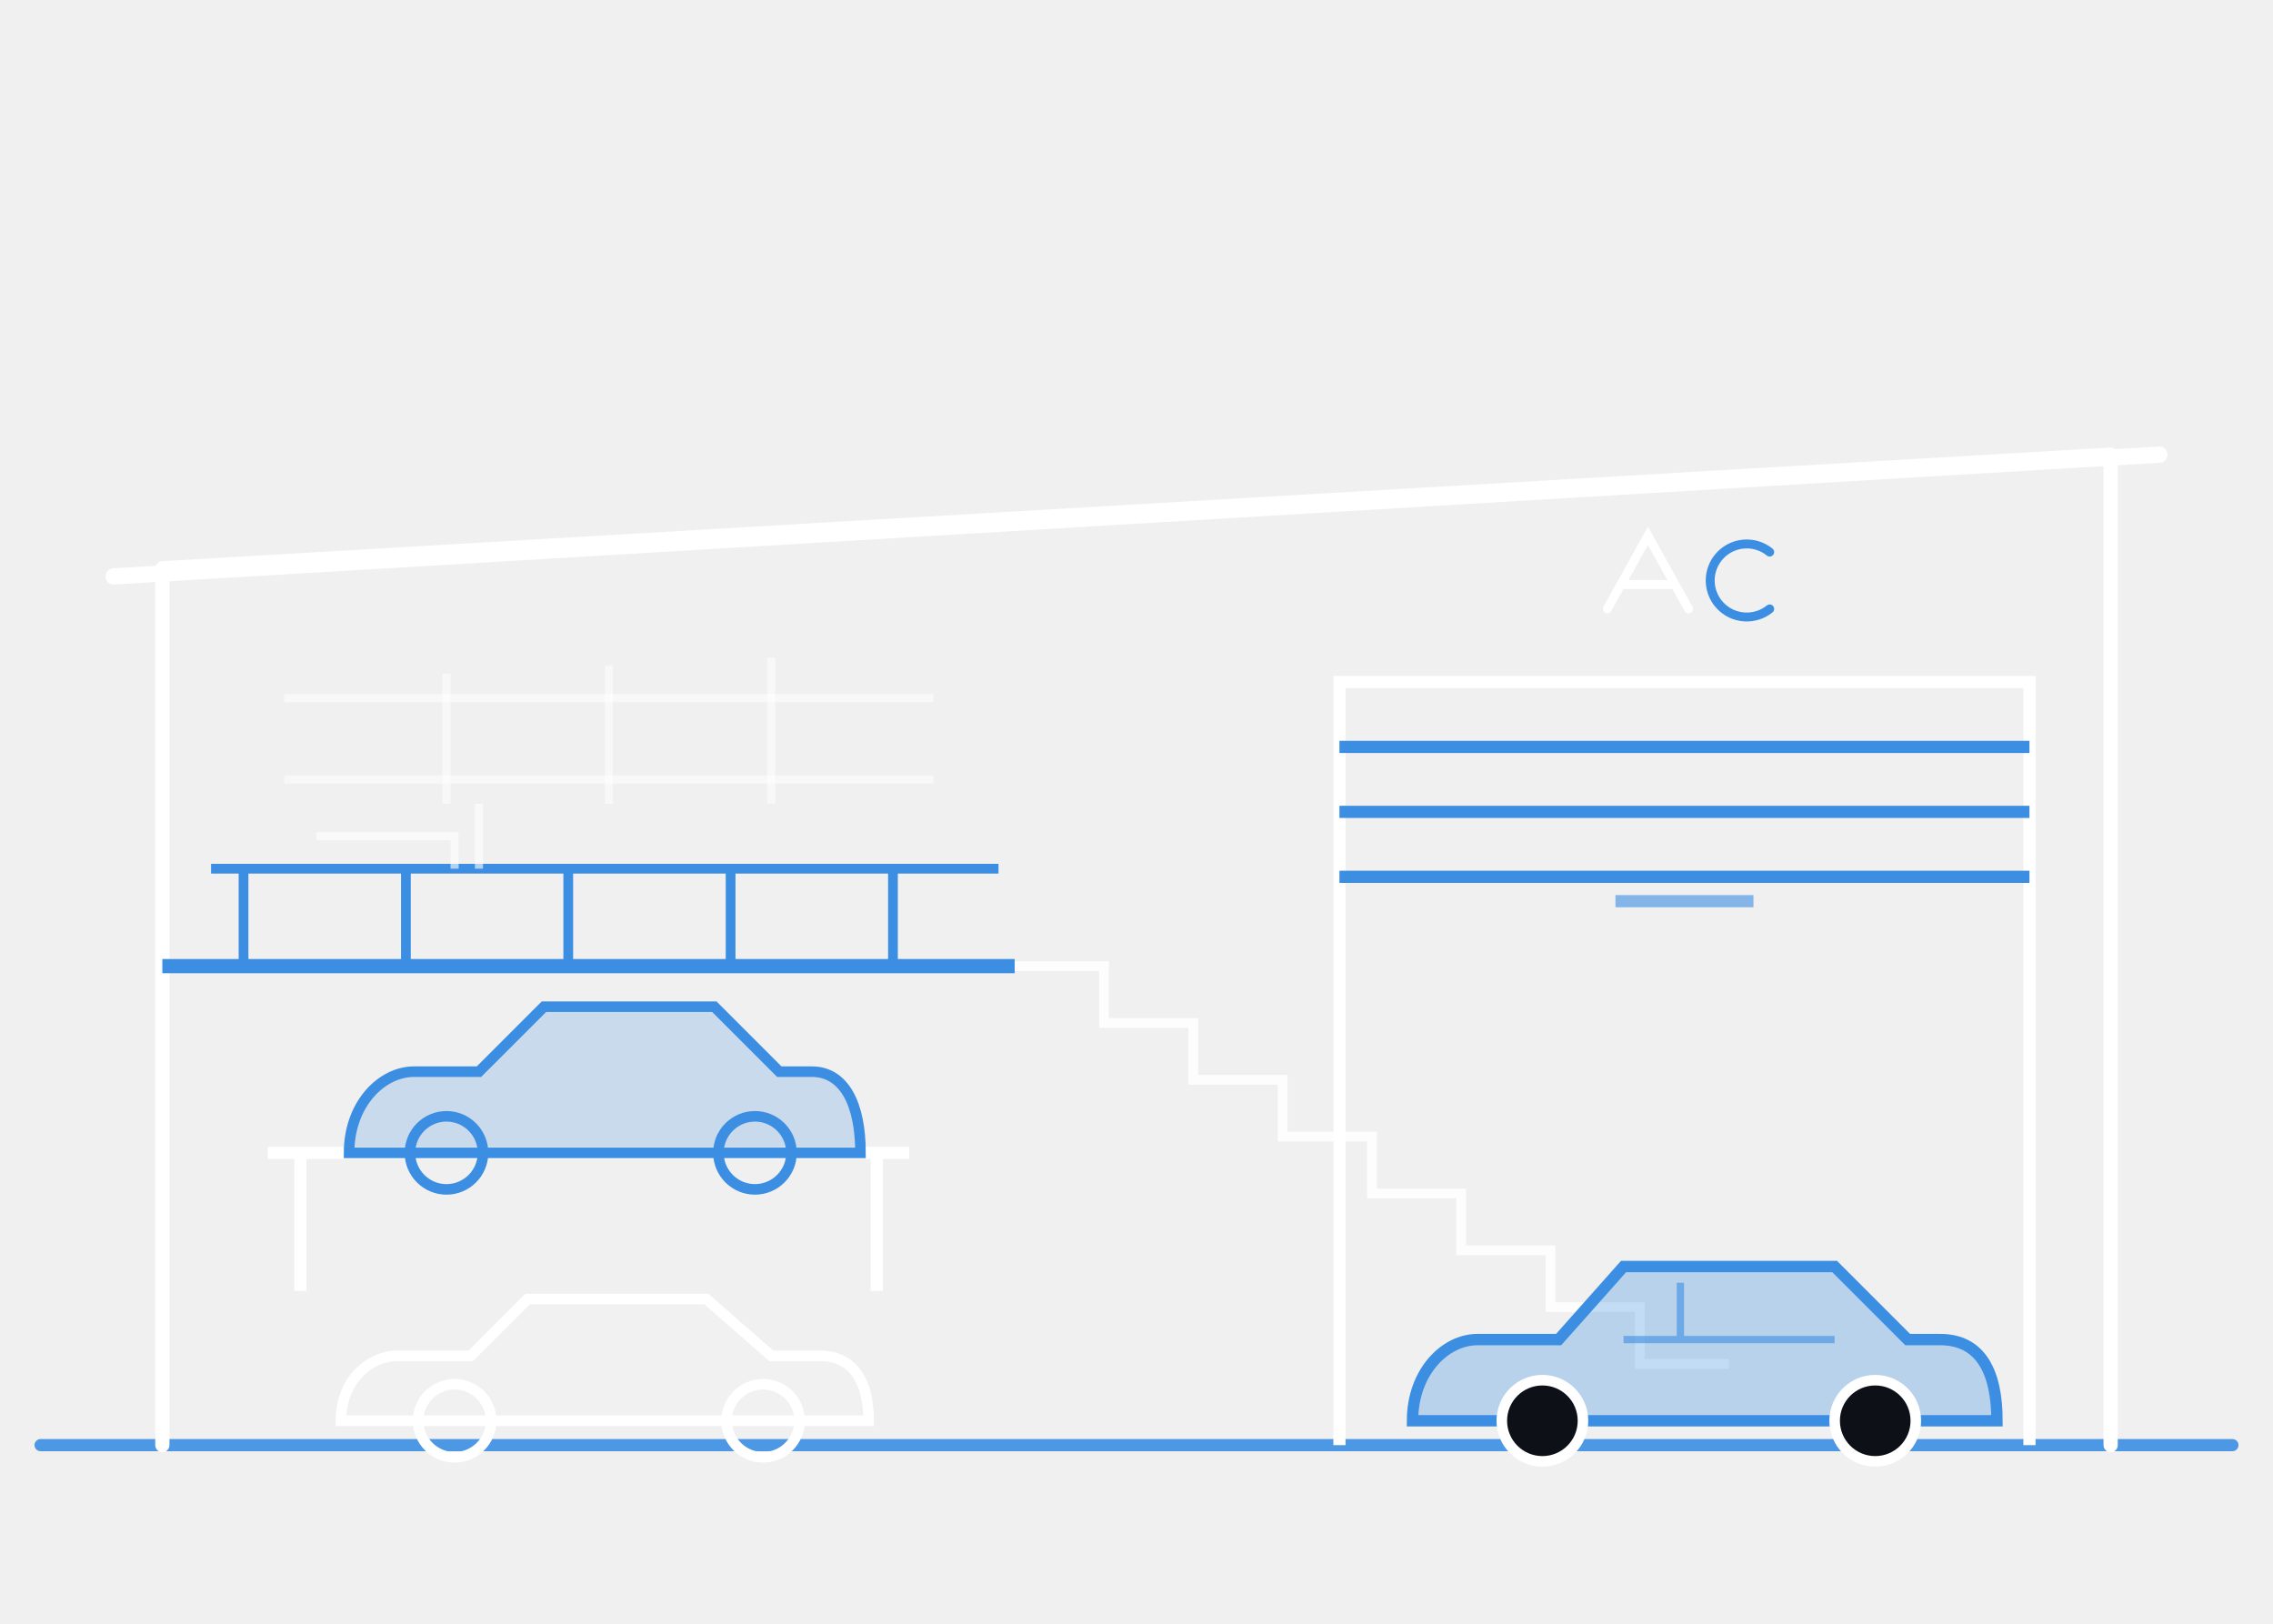
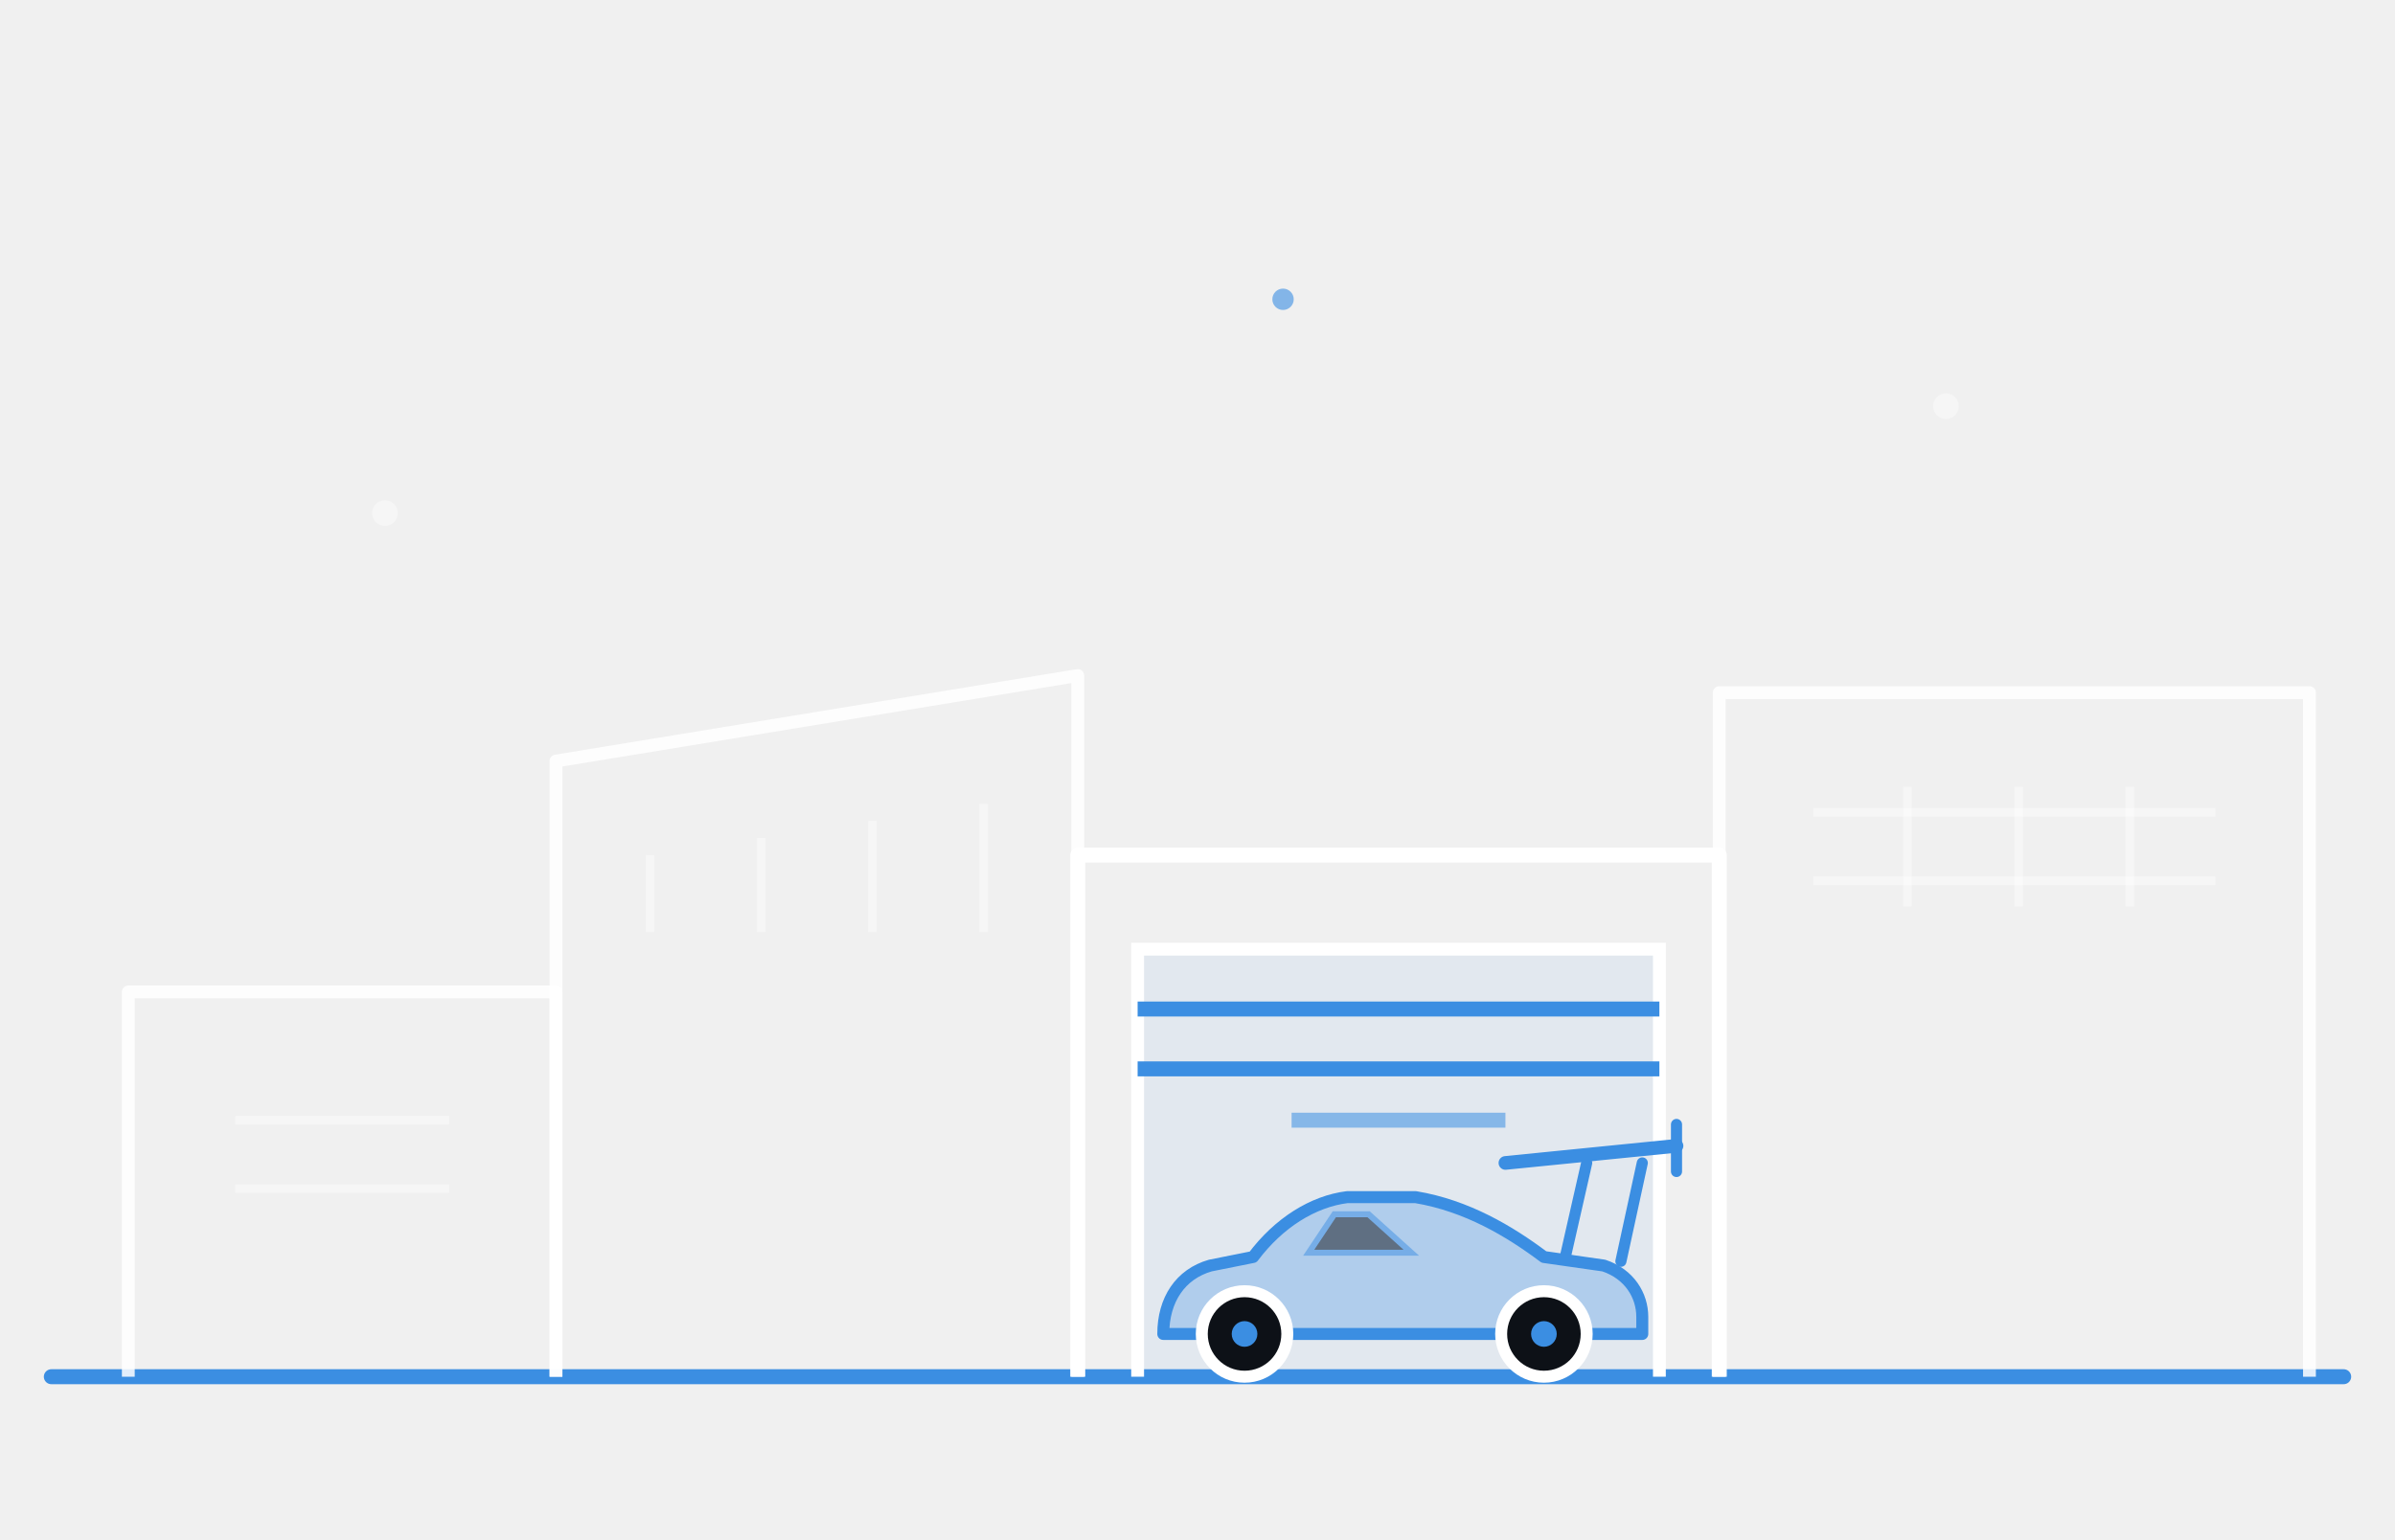
- <svg xmlns="http://www.w3.org/2000/svg" viewBox="0 0 560 400" fill="none">
-   <path d="M10 356 H550" stroke="#3B8EE2" stroke-width="3" stroke-linecap="round" opacity=".9" />
-   <path d="M40 356 V140 L520 112 V356" stroke="#FFFFFF" stroke-width="3.5" stroke-linejoin="round" stroke-linecap="round" />
-   <path d="M28 142 L532 112" stroke="#FFFFFF" stroke-width="4" stroke-linecap="round" />
-   <path d="M70 172 H230 M70 192 H230" stroke="#FFFFFF" stroke-width="2" opacity=".5" />
-   <path d="M110 166 V198 M150 164 V198 M190 162 V198" stroke="#FFFFFF" stroke-width="2" opacity=".5" />
-   <path d="M40 238 H250" stroke="#3B8EE2" stroke-width="3.5" />
-   <path d="M60 238 V214 M100 238 V214 M140 238 V214 M180 238 V214 M220 238 V214" stroke="#3B8EE2" stroke-width="2.4" />
-   <path d="M52 214 H246" stroke="#3B8EE2" stroke-width="2.4" />
-   <path d="M78 206 h34 v8 M118 198 v16" stroke="#FFFFFF" stroke-width="2" opacity=".6" />
-   <path d="M250 238 h22 v14 h22 v14 h22 v14 h22 v14 h22 v14 h22 v14 h22 v14 h22" stroke="#FFFFFF" stroke-width="2.4" opacity=".85" />
-   <path d="M74 318 V284 M216 318 V284" stroke="#FFFFFF" stroke-width="3" />
-   <path d="M66 284 H224" stroke="#FFFFFF" stroke-width="3" />
-   <path d="M86 284 C86 272 94 264 102 264 H118 L134 248 H176 L192 264 H200 C208 264 212 272 212 284 Z" fill="#3B8EE2" fill-opacity=".22" stroke="#3B8EE2" stroke-width="2.6" />
-   <circle cx="110" cy="284" r="9" stroke="#3B8EE2" stroke-width="2.6" />
-   <circle cx="186" cy="284" r="9" stroke="#3B8EE2" stroke-width="2.6" />
-   <path d="M84 350 C84 340 91 334 98 334 H116 L130 320 H174 L190 334 H202 C210 334 214 340 214 350 Z" fill="#FFFFFF" fill-opacity=".10" stroke="#FFFFFF" stroke-width="2.6" />
-   <circle cx="112" cy="350" r="9" stroke="#FFFFFF" stroke-width="2.6" />
-   <circle cx="188" cy="350" r="9" stroke="#FFFFFF" stroke-width="2.6" />
-   <path d="M330 356 V168 H500 V356" stroke="#FFFFFF" stroke-width="3" />
-   <path d="M330 184 H500 M330 200 H500 M330 216 H500" stroke="#3B8EE2" stroke-width="3" />
-   <path d="M398 222 h34" stroke="#3B8EE2" stroke-width="3" opacity=".6" />
-   <path d="M348 350 C348 338 356 330 364 330 H384 L400 312 H452 L470 330 H478 C488 330 492 338 492 350 Z" fill="#3B8EE2" fill-opacity=".30" stroke="#3B8EE2" stroke-width="2.8" />
-   <circle cx="380" cy="350" r="10" fill="#0D1117" stroke="#FFFFFF" stroke-width="2.6" />
-   <circle cx="462" cy="350" r="10" fill="#0D1117" stroke="#FFFFFF" stroke-width="2.6" />
-   <path d="M414 316 v14 M400 330 h52" stroke="#3B8EE2" stroke-width="1.8" opacity=".6" />
-   <path d="M396 150 l10 -18 l10 18 M400 144 h12" stroke="#FFFFFF" stroke-width="2.2" stroke-linecap="round" />
-   <path d="M436 136 a 9 9 0 1 0 0 14" stroke="#3B8EE2" stroke-width="2.2" stroke-linecap="round" />
+ <svg xmlns="http://www.w3.org/2000/svg" viewBox="0 0 560 360" fill="none">
+   <circle cx="90" cy="120" r="3" fill="#FFFFFF" opacity=".4" />
+   <circle cx="455" cy="95" r="3" fill="#FFFFFF" opacity=".4" />
+   <circle cx="300" cy="70" r="2.5" fill="#3B8EE2" opacity=".6" />
+   <path d="M12 322 H548" stroke="#3B8EE2" stroke-width="3.5" stroke-linecap="round" />
+   <path d="M30 322 V232 H130 V322" stroke="#FFFFFF" stroke-width="3" stroke-linejoin="round" opacity=".85" />
+   <path d="M130 322 V178 L252 158 V322" stroke="#FFFFFF" stroke-width="3" stroke-linejoin="round" opacity=".85" />
+   <path d="M252 322 V200 H402 V322" stroke="#FFFFFF" stroke-width="3.5" stroke-linejoin="round" />
+   <path d="M402 322 V162 H540 V322" stroke="#FFFFFF" stroke-width="3" stroke-linejoin="round" opacity=".85" />
+   <path d="M55 262 H105 M55 278 H105" stroke="#FFFFFF" stroke-width="2" opacity=".4" />
+   <path d="M152 200 V218 M178 196 V218 M204 192 V218 M230 188 V218" stroke="#FFFFFF" stroke-width="2" opacity=".4" />
+   <path d="M424 190 H518 M424 206 H518" stroke="#FFFFFF" stroke-width="2" opacity=".4" />
+   <path d="M446 184 V212 M472 184 V212 M498 184 V212" stroke="#FFFFFF" stroke-width="2" opacity=".4" />
+   <rect x="266" y="222" width="122" height="100" fill="#3B8EE2" opacity=".08" />
+   <path d="M266 322 V222 H388 V322" stroke="#FFFFFF" stroke-width="3" />
+   <path d="M266 236 H388 M266 250 H388" stroke="#3B8EE2" stroke-width="3.5" />
+   <path d="M302 262 h50" stroke="#3B8EE2" stroke-width="3.5" opacity=".55" />
+   <path d="M272 312 C272 304 276 298 283 296 L293 294 C299 286 307 281 315 280 L331 280 C343 282 353 288 361 294 L375 296 C381 298 384 303 384 308 L384 312 Z" fill="#3B8EE2" fill-opacity=".3" stroke="#3B8EE2" stroke-width="2.8" stroke-linejoin="round" />
+   <path d="M366 294 L371 272 M379 295 L384 272" stroke="#3B8EE2" stroke-width="2.6" stroke-linecap="round" />
+   <path d="M352 272 L392 268" stroke="#3B8EE2" stroke-width="3.2" stroke-linecap="round" />
+   <path d="M392 263 V274" stroke="#3B8EE2" stroke-width="2.6" stroke-linecap="round" />
+   <path d="M312 284 L320 284 L330 293 L306 293 Z" fill="#0D1117" opacity=".5" stroke="#3B8EE2" stroke-width="1.4" />
+   <circle cx="291" cy="312" r="10" fill="#0D1117" stroke="#FFFFFF" stroke-width="2.8" />
+   <circle cx="361" cy="312" r="10" fill="#0D1117" stroke="#FFFFFF" stroke-width="2.8" />
+   <circle cx="291" cy="312" r="3" fill="#3B8EE2" />
+   <circle cx="361" cy="312" r="3" fill="#3B8EE2" />
</svg>
